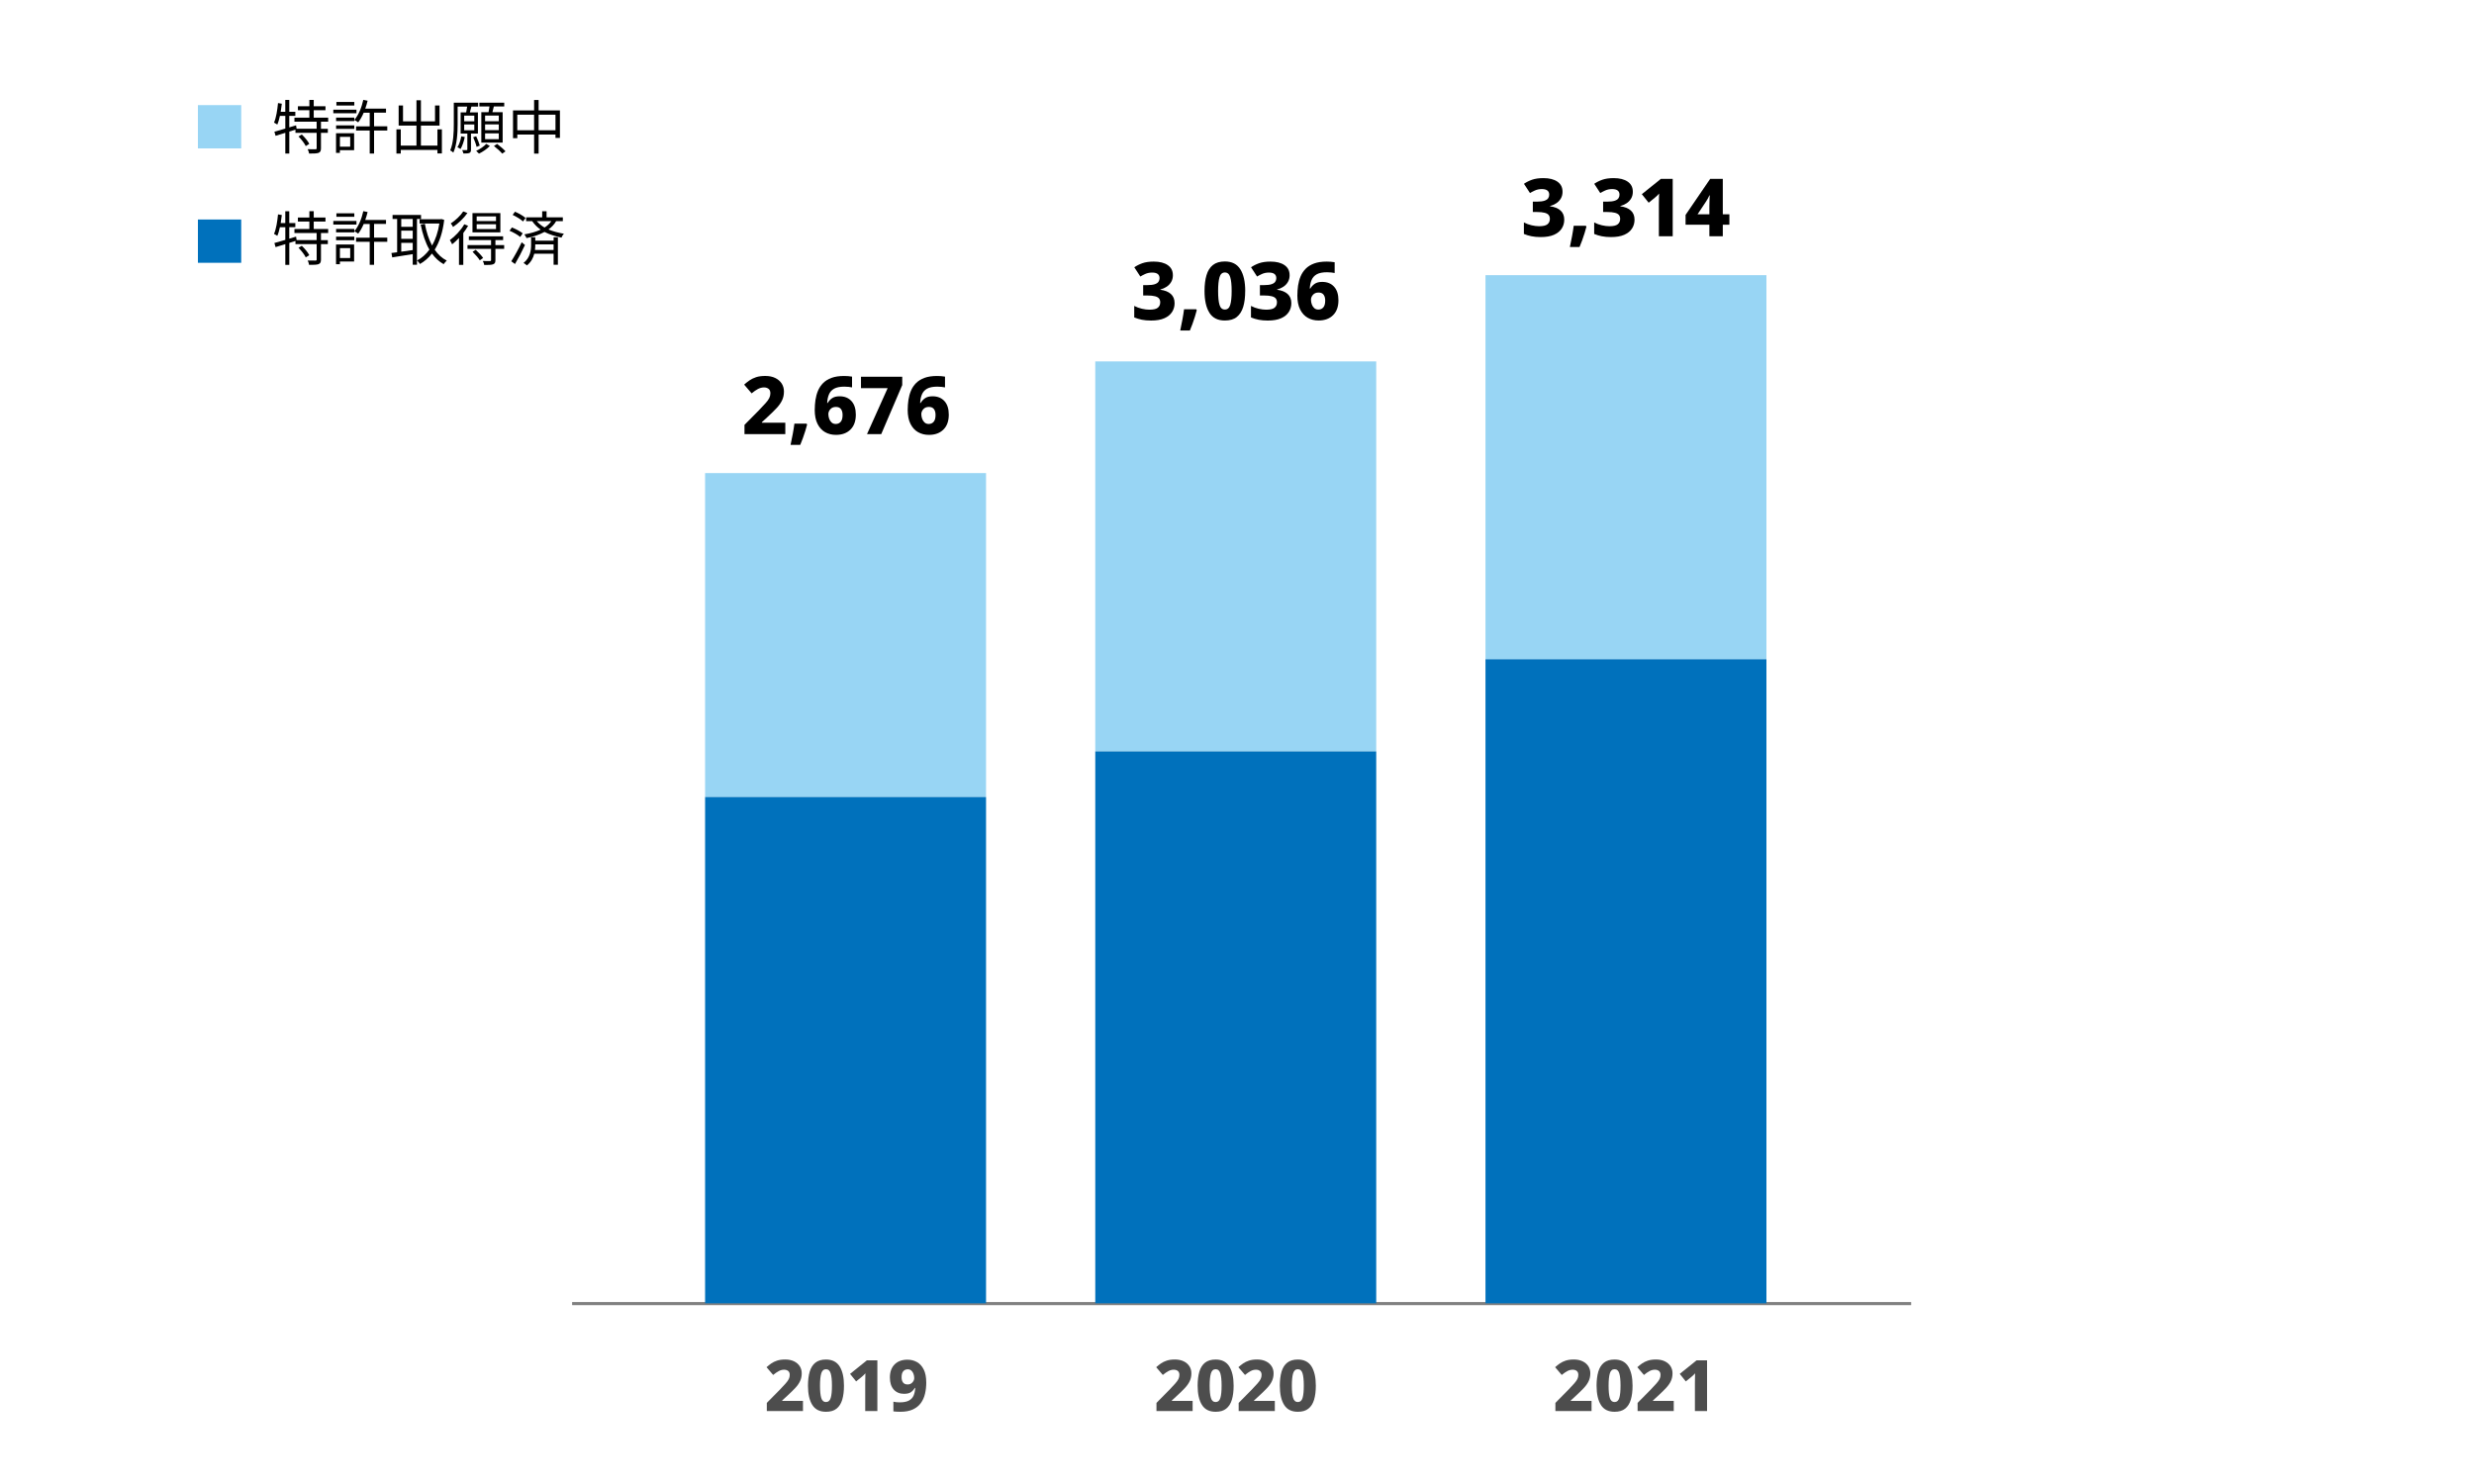
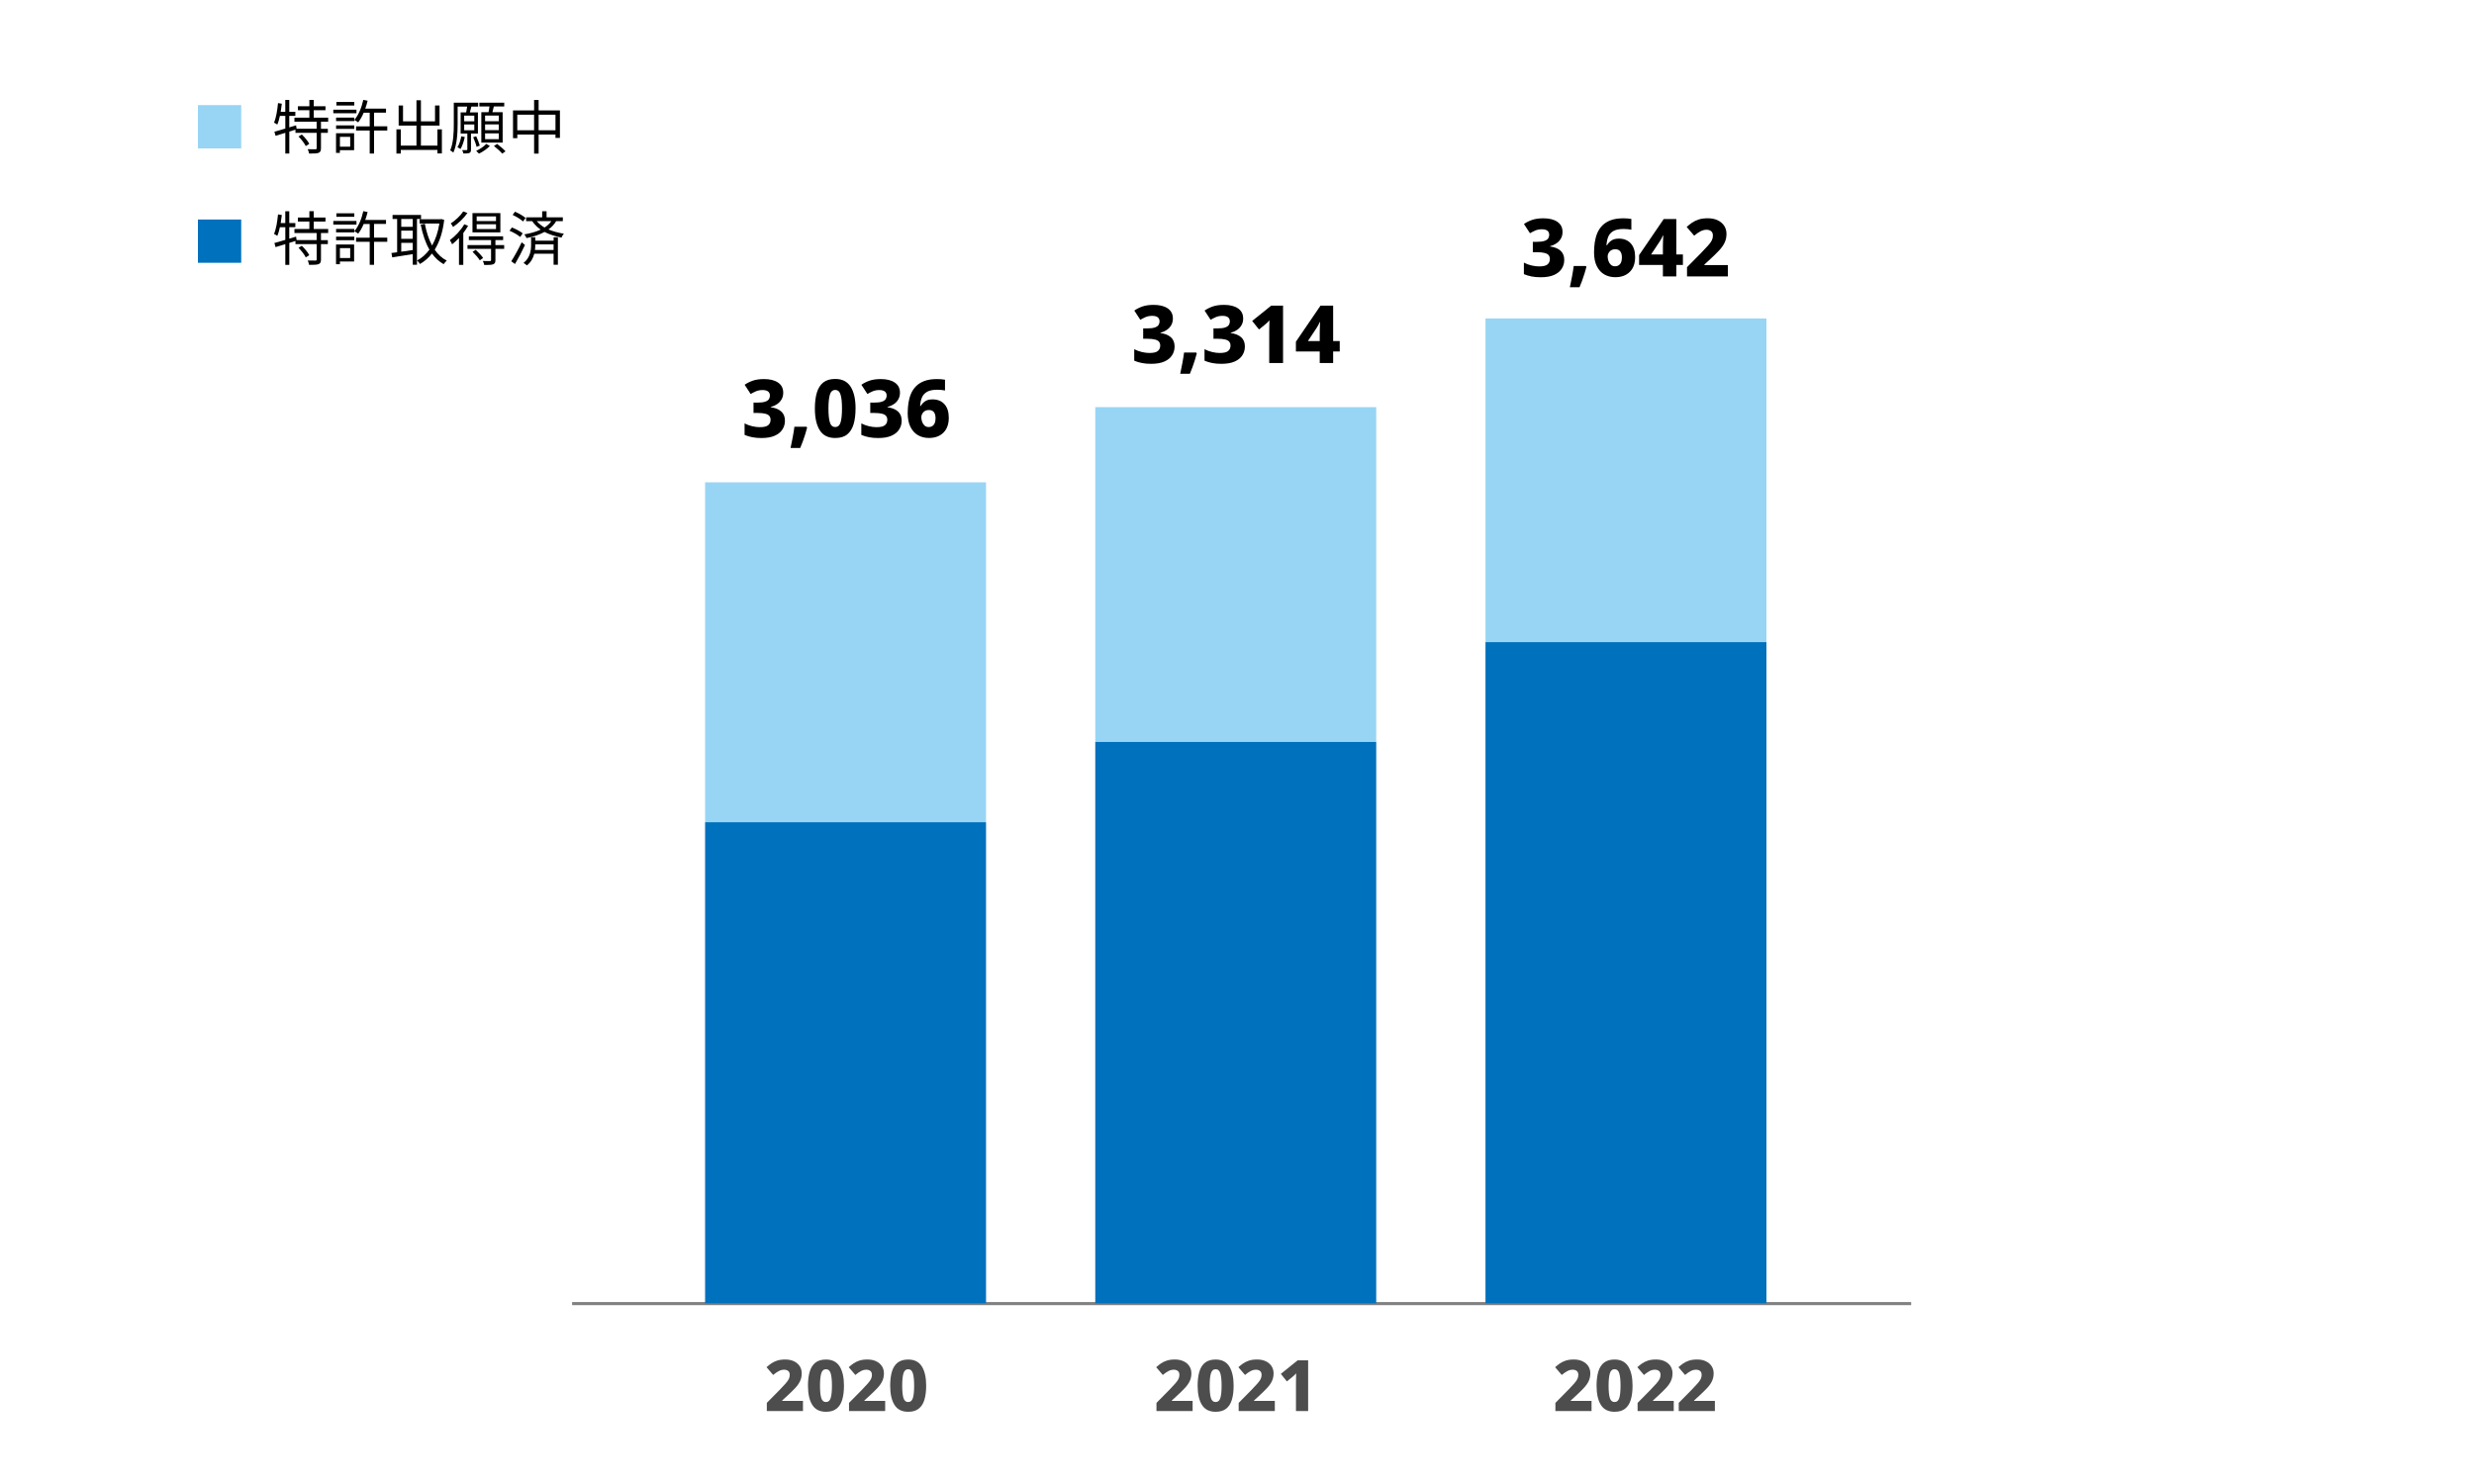
<svg xmlns="http://www.w3.org/2000/svg" viewBox="0 0 800 480">
  <defs>
    <style>.cls-1{fill:#0071bc;}.cls-2{fill:#98d5f4;}.cls-3{fill:#4d4d4d;}.cls-4{fill:none;stroke:gray;stroke-miterlimit:10;}</style>
  </defs>
-   <g id="_021">
+   <g id="_2022">
    <line class="cls-4" x1="185" y1="421.65" x2="618" y2="421.65" />
    <g>
      <g>
-         <rect class="cls-2" x="228" y="153.02" width="90.85" height="104.77" />
-         <rect class="cls-2" x="354.17" y="116.9" width="90.85" height="126.14" />
-         <rect class="cls-2" x="480.35" y="89" width="90.85" height="124.23" />
+         <rect class="cls-2" x="228" y="156.01" width="90.85" height="109.95" />
+         <rect class="cls-2" x="354.17" y="131.69" width="90.85" height="108.29" />
+         <rect class="cls-2" x="480.35" y="103" width="90.85" height="104.7" />
      </g>
      <g>
-         <rect class="cls-1" x="228" y="257.79" width="90.85" height="163.77" />
-         <rect class="cls-1" x="354.17" y="243.04" width="90.85" height="178.52" />
-         <rect class="cls-1" x="480.35" y="213.23" width="90.85" height="208.33" />
+         <rect class="cls-1" x="228" y="265.95" width="90.85" height="155.61" />
+         <rect class="cls-1" x="354.17" y="239.98" width="90.85" height="181.59" />
+         <rect class="cls-1" x="480.35" y="207.7" width="90.85" height="213.86" />
      </g>
    </g>
  </g>
  <g id="Numbers">
    <g>
      <path class="cls-3" d="M259.64,456.41h-11.68v-2.65l4.07-4.12c.83-.86,1.49-1.56,1.98-2.12,.49-.55,.84-1.04,1.05-1.46s.31-.87,.31-1.35c0-.58-.17-1.01-.52-1.28-.34-.27-.78-.4-1.3-.4-.58,0-1.15,.14-1.71,.44-.56,.29-1.17,.71-1.83,1.26l-2.14-2.51c.48-.43,.98-.83,1.52-1.21,.54-.38,1.17-.68,1.9-.92,.73-.24,1.61-.36,2.63-.36,1.1,0,2.05,.2,2.85,.59,.8,.39,1.41,.92,1.84,1.59,.43,.67,.64,1.43,.64,2.29,0,.92-.18,1.76-.53,2.51-.35,.75-.87,1.49-1.56,2.23-.69,.74-1.53,1.56-2.53,2.48l-1.7,1.56v.14h6.72v3.27Z" />
      <path class="cls-3" d="M272.91,448.2c0,1.76-.19,3.27-.56,4.53-.38,1.26-.99,2.22-1.84,2.9-.85,.68-1.99,1.01-3.42,1.01-2.02,0-3.5-.74-4.43-2.23s-1.39-3.56-1.39-6.21c0-1.76,.19-3.28,.56-4.54,.38-1.27,.99-2.24,1.84-2.91,.85-.67,1.99-1.01,3.42-1.01,2.01,0,3.48,.74,4.42,2.23,.93,1.49,1.4,3.57,1.4,6.23Zm-7.75,0c0,1.76,.13,3.09,.4,3.97,.27,.88,.78,1.32,1.53,1.32s1.26-.44,1.53-1.32c.27-.88,.4-2.21,.4-3.97s-.13-3.07-.4-3.97c-.27-.9-.78-1.35-1.53-1.35s-1.26,.45-1.53,1.35-.4,2.22-.4,3.97Z" />
-       <path class="cls-3" d="M283.74,456.41h-3.96v-8.85c0-.2,0-.5,.01-.9,0-.4,.01-.82,.02-1.26,0-.45,.02-.84,.03-1.2-.12,.15-.29,.33-.51,.54-.21,.21-.41,.39-.6,.54l-1.89,1.54-1.96-2.44,5.45-4.39h3.38v16.42Z" />
-       <path class="cls-3" d="M299.52,447.09c0,1.3-.13,2.53-.4,3.69-.27,1.16-.72,2.17-1.36,3.05-.64,.87-1.5,1.56-2.58,2.06-1.08,.5-2.43,.75-4.06,.75-.32,0-.7-.01-1.14-.03-.44-.02-.8-.06-1.09-.1v-3.13c.63,.14,1.3,.21,2.02,.21,1.3,0,2.31-.2,3.02-.59,.71-.39,1.22-.94,1.51-1.64s.46-1.52,.51-2.44h-.14c-.31,.54-.71,.99-1.22,1.36-.51,.37-1.26,.55-2.25,.55-1.4,0-2.51-.46-3.34-1.38-.83-.92-1.24-2.22-1.24-3.91,0-1.79,.51-3.2,1.52-4.22,1.01-1.02,2.4-1.53,4.16-1.53,1.13,0,2.16,.26,3.08,.78s1.65,1.32,2.18,2.4c.54,1.08,.81,2.46,.81,4.13Zm-5.98-4.19c-.6,0-1.08,.21-1.45,.62-.37,.41-.55,1.07-.55,1.96,0,.72,.16,1.29,.48,1.7s.81,.62,1.47,.62,1.14-.22,1.54-.65c.4-.44,.6-.9,.6-1.39,0-.46-.08-.91-.23-1.35-.15-.44-.38-.8-.69-1.08s-.7-.43-1.17-.43Z" />
+       <path class="cls-3" d="M286.22,456.41h-11.68v-2.65l4.07-4.12c.83-.86,1.49-1.56,1.98-2.12,.49-.55,.84-1.04,1.05-1.46s.31-.87,.31-1.35c0-.58-.17-1.01-.52-1.28-.34-.27-.78-.4-1.3-.4-.58,0-1.15,.14-1.71,.44-.56,.29-1.17,.71-1.83,1.26l-2.14-2.51c.48-.43,.98-.83,1.52-1.21,.54-.38,1.17-.68,1.9-.92,.73-.24,1.61-.36,2.63-.36,1.1,0,2.05,.2,2.85,.59,.8,.39,1.41,.92,1.84,1.59,.43,.67,.64,1.43,.64,2.29,0,.92-.18,1.76-.53,2.51-.35,.75-.87,1.49-1.56,2.23-.69,.74-1.53,1.56-2.53,2.48l-1.7,1.56v.14h6.72v3.27Z" />
+       <path class="cls-3" d="M299.49,448.2c0,1.76-.19,3.27-.56,4.53-.38,1.26-.99,2.22-1.84,2.9-.85,.68-1.99,1.01-3.42,1.01-2.02,0-3.5-.74-4.43-2.23s-1.39-3.56-1.39-6.21c0-1.76,.19-3.28,.56-4.54,.38-1.27,.99-2.24,1.84-2.91,.85-.67,1.99-1.01,3.42-1.01,2.01,0,3.48,.74,4.42,2.23,.93,1.49,1.4,3.57,1.4,6.23Zm-7.75,0c0,1.76,.13,3.09,.4,3.97,.27,.88,.78,1.32,1.53,1.32s1.26-.44,1.53-1.32c.27-.88,.4-2.21,.4-3.97s-.13-3.07-.4-3.97c-.27-.9-.78-1.35-1.53-1.35s-1.26,.45-1.53,1.35-.4,2.22-.4,3.97Z" />
    </g>
    <g>
      <path class="cls-3" d="M385.64,456.41h-11.68v-2.65l4.07-4.12c.83-.86,1.49-1.56,1.98-2.12,.49-.55,.84-1.04,1.05-1.46s.31-.87,.31-1.35c0-.58-.17-1.01-.52-1.28-.34-.27-.78-.4-1.3-.4-.58,0-1.15,.14-1.71,.44-.56,.29-1.17,.71-1.83,1.26l-2.14-2.51c.48-.43,.98-.83,1.52-1.21,.54-.38,1.17-.68,1.9-.92,.73-.24,1.61-.36,2.63-.36,1.1,0,2.05,.2,2.85,.59,.8,.39,1.41,.92,1.84,1.59,.43,.67,.64,1.43,.64,2.29,0,.92-.18,1.76-.53,2.51-.35,.75-.87,1.49-1.56,2.23-.69,.74-1.53,1.56-2.53,2.48l-1.7,1.56v.14h6.72v3.27Z" />
      <path class="cls-3" d="M398.91,448.2c0,1.76-.19,3.27-.56,4.53-.38,1.26-.99,2.22-1.84,2.9-.85,.68-1.99,1.01-3.42,1.01-2.02,0-3.5-.74-4.43-2.23s-1.39-3.56-1.39-6.21c0-1.76,.19-3.28,.56-4.54,.38-1.27,.99-2.24,1.84-2.91,.85-.67,1.99-1.01,3.42-1.01,2.01,0,3.48,.74,4.42,2.23,.93,1.49,1.4,3.57,1.4,6.23Zm-7.75,0c0,1.76,.13,3.09,.4,3.97,.27,.88,.78,1.32,1.53,1.32s1.26-.44,1.53-1.32c.27-.88,.4-2.21,.4-3.97s-.13-3.07-.4-3.97c-.27-.9-.78-1.35-1.53-1.35s-1.26,.45-1.53,1.35-.4,2.22-.4,3.97Z" />
      <path class="cls-3" d="M412.22,456.41h-11.68v-2.65l4.07-4.12c.83-.86,1.49-1.56,1.98-2.12,.49-.55,.84-1.04,1.05-1.46s.31-.87,.31-1.35c0-.58-.17-1.01-.52-1.28-.34-.27-.78-.4-1.3-.4-.58,0-1.15,.14-1.71,.44-.56,.29-1.17,.71-1.83,1.26l-2.14-2.51c.48-.43,.98-.83,1.52-1.21,.54-.38,1.17-.68,1.9-.92,.73-.24,1.61-.36,2.63-.36,1.1,0,2.05,.2,2.85,.59,.8,.39,1.41,.92,1.84,1.59,.43,.67,.64,1.43,.64,2.29,0,.92-.18,1.76-.53,2.51-.35,.75-.87,1.49-1.56,2.23-.69,.74-1.53,1.56-2.53,2.48l-1.7,1.56v.14h6.72v3.27Z" />
-       <path class="cls-3" d="M425.49,448.2c0,1.76-.19,3.27-.56,4.53-.38,1.26-.99,2.22-1.84,2.9-.85,.68-1.99,1.01-3.42,1.01-2.02,0-3.5-.74-4.43-2.23s-1.39-3.56-1.39-6.21c0-1.76,.19-3.28,.56-4.54,.38-1.27,.99-2.24,1.84-2.91,.85-.67,1.99-1.01,3.42-1.01,2.01,0,3.48,.74,4.42,2.23,.93,1.49,1.4,3.57,1.4,6.23Zm-7.75,0c0,1.76,.13,3.09,.4,3.97,.27,.88,.78,1.32,1.53,1.32s1.26-.44,1.53-1.32c.27-.88,.4-2.21,.4-3.97s-.13-3.07-.4-3.97c-.27-.9-.78-1.35-1.53-1.35s-1.26,.45-1.53,1.35-.4,2.22-.4,3.97Z" />
+       <path class="cls-3" d="M423.03,456.41h-3.96v-8.85c0-.2,0-.5,.01-.9,0-.4,.01-.82,.02-1.26,0-.45,.02-.84,.03-1.2-.12,.15-.29,.33-.51,.54-.21,.21-.41,.39-.6,.54l-1.89,1.54-1.96-2.44,5.45-4.39h3.38v16.42Z" />
    </g>
    <g>
      <path class="cls-3" d="M514.64,456.41h-11.68v-2.65l4.07-4.12c.83-.86,1.49-1.56,1.98-2.12,.49-.55,.84-1.04,1.05-1.46s.31-.87,.31-1.35c0-.58-.17-1.01-.52-1.28-.34-.27-.78-.4-1.3-.4-.58,0-1.15,.14-1.71,.44-.56,.29-1.17,.71-1.83,1.26l-2.14-2.51c.48-.43,.98-.83,1.52-1.21,.54-.38,1.17-.68,1.9-.92,.73-.24,1.61-.36,2.63-.36,1.1,0,2.05,.2,2.85,.59,.8,.39,1.41,.92,1.84,1.59,.43,.67,.64,1.43,.64,2.29,0,.92-.18,1.76-.53,2.51-.35,.75-.87,1.49-1.56,2.23-.69,.74-1.53,1.56-2.53,2.48l-1.7,1.56v.14h6.72v3.27Z" />
      <path class="cls-3" d="M527.91,448.2c0,1.76-.19,3.27-.56,4.53-.38,1.26-.99,2.22-1.84,2.9-.85,.68-1.99,1.01-3.42,1.01-2.02,0-3.5-.74-4.43-2.23s-1.39-3.56-1.39-6.21c0-1.76,.19-3.28,.56-4.54,.38-1.27,.99-2.24,1.84-2.91,.85-.67,1.99-1.01,3.42-1.01,2.01,0,3.48,.74,4.42,2.23,.93,1.49,1.4,3.57,1.4,6.23Zm-7.75,0c0,1.76,.13,3.09,.4,3.97,.27,.88,.78,1.32,1.53,1.32s1.26-.44,1.53-1.32c.27-.88,.4-2.21,.4-3.97s-.13-3.07-.4-3.97c-.27-.9-.78-1.35-1.53-1.35s-1.26,.45-1.53,1.35-.4,2.22-.4,3.97Z" />
      <path class="cls-3" d="M541.22,456.41h-11.68v-2.65l4.07-4.12c.83-.86,1.49-1.56,1.98-2.12,.49-.55,.84-1.04,1.05-1.46s.31-.87,.31-1.35c0-.58-.17-1.01-.52-1.28-.34-.27-.78-.4-1.3-.4-.58,0-1.15,.14-1.71,.44-.56,.29-1.17,.71-1.83,1.26l-2.14-2.51c.48-.43,.98-.83,1.52-1.21,.54-.38,1.17-.68,1.9-.92,.73-.24,1.61-.36,2.63-.36,1.1,0,2.05,.2,2.85,.59,.8,.39,1.41,.92,1.84,1.59,.43,.67,.64,1.43,.64,2.29,0,.92-.18,1.76-.53,2.51-.35,.75-.87,1.49-1.56,2.23-.69,.74-1.53,1.56-2.53,2.48l-1.7,1.56v.14h6.72v3.27Z" />
-       <path class="cls-3" d="M552.03,456.41h-3.96v-8.85c0-.2,0-.5,.01-.9,0-.4,.01-.82,.02-1.26,0-.45,.02-.84,.03-1.2-.12,.15-.29,.33-.51,.54-.21,.21-.41,.39-.6,.54l-1.89,1.54-1.96-2.44,5.45-4.39h3.38v16.42Z" />
+       <path class="cls-3" d="M554.52,456.41h-11.68v-2.65l4.07-4.12c.83-.86,1.49-1.56,1.98-2.12,.49-.55,.84-1.04,1.05-1.46s.31-.87,.31-1.35c0-.58-.17-1.01-.52-1.28-.34-.27-.78-.4-1.3-.4-.58,0-1.15,.14-1.71,.44-.56,.29-1.17,.71-1.83,1.26l-2.14-2.51c.48-.43,.98-.83,1.52-1.21,.54-.38,1.17-.68,1.9-.92,.73-.24,1.61-.36,2.63-.36,1.1,0,2.05,.2,2.85,.59,.8,.39,1.41,.92,1.84,1.59,.43,.67,.64,1.43,.64,2.29,0,.92-.18,1.76-.53,2.51-.35,.75-.87,1.49-1.56,2.23-.69,.74-1.53,1.56-2.53,2.48l-1.7,1.56v.14h6.72v3.27Z" />
    </g>
    <g>
-       <path d="M379.27,88.95c0,.87-.18,1.61-.55,2.24-.36,.62-.85,1.14-1.47,1.55s-1.3,.71-2.04,.9v.08c1.47,.19,2.61,.65,3.41,1.37,.8,.72,1.2,1.71,1.2,2.98,0,1.04-.27,1.99-.81,2.83-.54,.85-1.36,1.53-2.48,2.03s-2.56,.75-4.33,.75c-1.11,0-2.09-.09-2.95-.26s-1.69-.42-2.48-.75v-3.72c.8,.42,1.63,.72,2.5,.92,.87,.2,1.66,.3,2.39,.3,1.32,0,2.23-.21,2.74-.64,.51-.42,.77-1.01,.77-1.75,0-.47-.12-.87-.36-1.2-.24-.33-.67-.58-1.29-.75s-1.48-.26-2.59-.26h-1.27v-3.35h1.3c1.06,0,1.87-.1,2.44-.29,.57-.19,.97-.45,1.21-.79,.23-.34,.35-.72,.35-1.16,0-1.21-.8-1.82-2.39-1.82-.85,0-1.61,.16-2.28,.47s-1.18,.58-1.55,.81l-1.95-2.99c.75-.52,1.61-.96,2.6-1.31,.99-.35,2.22-.53,3.69-.53,1.91,0,3.42,.38,4.52,1.14,1.11,.76,1.66,1.84,1.66,3.22Z" />
-       <path d="M386.81,100.03l.18,.29c-.16,.62-.36,1.33-.6,2.11-.24,.78-.51,1.56-.79,2.34-.29,.78-.57,1.49-.84,2.13h-3.12c.24-1.11,.48-2.29,.71-3.54,.23-1.25,.41-2.36,.53-3.33h3.93Z" />
-       <path d="M402.65,94.13c0,1.99-.21,3.7-.64,5.12s-1.12,2.51-2.08,3.28-2.25,1.14-3.86,1.14c-2.29,0-3.96-.84-5-2.52-1.05-1.68-1.57-4.02-1.57-7.02,0-1.99,.21-3.71,.64-5.13,.42-1.43,1.12-2.53,2.08-3.29,.96-.76,2.25-1.14,3.86-1.14,2.27,0,3.93,.84,4.99,2.52,1.06,1.68,1.59,4.03,1.59,7.05Zm-8.76,0c0,1.99,.15,3.49,.46,4.49,.3,1,.88,1.5,1.73,1.5s1.43-.5,1.73-1.5c.3-1,.46-2.49,.46-4.49s-.15-3.47-.46-4.48c-.3-1.01-.88-1.52-1.73-1.52s-1.43,.51-1.73,1.52c-.3,1.01-.46,2.51-.46,4.48Z" />
-       <path d="M417.02,88.95c0,.87-.18,1.61-.55,2.24-.36,.62-.85,1.14-1.47,1.55s-1.3,.71-2.04,.9v.08c1.47,.19,2.61,.65,3.41,1.37,.8,.72,1.2,1.71,1.2,2.98,0,1.04-.27,1.99-.81,2.83-.54,.85-1.36,1.53-2.48,2.03s-2.56,.75-4.33,.75c-1.11,0-2.09-.09-2.95-.26s-1.69-.42-2.48-.75v-3.72c.8,.42,1.63,.72,2.5,.92,.87,.2,1.66,.3,2.39,.3,1.32,0,2.23-.21,2.74-.64,.51-.42,.77-1.01,.77-1.75,0-.47-.12-.87-.36-1.2-.24-.33-.67-.58-1.29-.75s-1.48-.26-2.59-.26h-1.27v-3.35h1.3c1.06,0,1.87-.1,2.44-.29,.57-.19,.97-.45,1.21-.79,.23-.34,.35-.72,.35-1.16,0-1.21-.8-1.82-2.39-1.82-.85,0-1.61,.16-2.28,.47s-1.18,.58-1.55,.81l-1.95-2.99c.75-.52,1.61-.96,2.6-1.31,.99-.35,2.22-.53,3.69-.53,1.91,0,3.42,.38,4.52,1.14,1.11,.76,1.66,1.84,1.66,3.22Z" />
-       <path d="M419.52,95.53c0-1.06,.08-2.12,.23-3.17,.16-1.06,.43-2.05,.82-2.98,.39-.93,.94-1.75,1.65-2.47,.71-.72,1.62-1.28,2.73-1.69,1.11-.41,2.46-.61,4.06-.61,.36,0,.8,.02,1.31,.05,.51,.04,.93,.09,1.26,.16v3.48c-.35-.07-.72-.12-1.13-.17s-.86-.07-1.37-.07c-1.4,0-2.5,.22-3.28,.65-.78,.43-1.34,1.05-1.68,1.85-.34,.8-.53,1.73-.58,2.78h.16c.35-.61,.82-1.12,1.43-1.54,.61-.42,1.41-.62,2.42-.62,1.63,0,2.91,.52,3.85,1.56s1.4,2.5,1.4,4.39c0,2.06-.58,3.67-1.73,4.81s-2.72,1.72-4.69,1.72c-1.3,0-2.47-.29-3.5-.87-1.03-.58-1.85-1.47-2.46-2.68-.61-1.2-.91-2.73-.91-4.59Zm6.79,4.6c.66,0,1.19-.23,1.6-.7,.41-.47,.61-1.21,.61-2.21,0-.8-.17-1.43-.52-1.9s-.89-.7-1.64-.7-1.36,.24-1.79,.73c-.43,.48-.65,1.01-.65,1.59,0,.5,.09,1,.26,1.49,.17,.49,.44,.9,.79,1.22,.35,.32,.8,.48,1.34,.48Z" />
+       <path d="M379.27,102.95c0,.87-.18,1.61-.55,2.24-.36,.62-.85,1.14-1.47,1.55s-1.3,.71-2.04,.9v.08c1.47,.19,2.61,.65,3.41,1.37,.8,.72,1.2,1.71,1.2,2.98,0,1.04-.27,1.99-.81,2.83-.54,.85-1.36,1.53-2.48,2.03s-2.56,.75-4.33,.75c-1.11,0-2.09-.09-2.95-.26s-1.69-.42-2.48-.75v-3.72c.8,.42,1.63,.72,2.5,.92,.87,.2,1.66,.3,2.39,.3,1.32,0,2.23-.21,2.74-.64,.51-.42,.77-1.01,.77-1.75,0-.47-.12-.87-.36-1.2-.24-.33-.67-.58-1.29-.75s-1.48-.26-2.59-.26h-1.27v-3.35h1.3c1.06,0,1.87-.1,2.44-.29,.57-.19,.97-.45,1.21-.79,.23-.34,.35-.72,.35-1.16,0-1.21-.8-1.82-2.39-1.82-.85,0-1.61,.16-2.28,.47s-1.18,.58-1.55,.81l-1.95-2.99c.75-.52,1.61-.96,2.6-1.31,.99-.35,2.22-.53,3.69-.53,1.91,0,3.42,.38,4.52,1.14,1.11,.76,1.66,1.84,1.66,3.22Z" />
+       <path d="M386.81,114.03l.18,.29c-.16,.62-.36,1.33-.6,2.11-.24,.78-.51,1.56-.79,2.34-.29,.78-.57,1.49-.84,2.13h-3.12c.24-1.11,.48-2.29,.71-3.54,.23-1.25,.41-2.36,.53-3.33h3.93Z" />
+       <path d="M402,102.95c0,.87-.18,1.61-.55,2.24-.36,.62-.85,1.14-1.47,1.55s-1.3,.71-2.04,.9v.08c1.47,.19,2.61,.65,3.41,1.37,.8,.72,1.2,1.71,1.2,2.98,0,1.04-.27,1.99-.81,2.83-.54,.85-1.36,1.53-2.48,2.03s-2.56,.75-4.33,.75c-1.11,0-2.09-.09-2.95-.26s-1.69-.42-2.48-.75v-3.72c.8,.42,1.63,.72,2.5,.92,.87,.2,1.66,.3,2.39,.3,1.32,0,2.23-.21,2.74-.64,.51-.42,.77-1.01,.77-1.75,0-.47-.12-.87-.36-1.2-.24-.33-.67-.58-1.29-.75s-1.48-.26-2.59-.26h-1.27v-3.35h1.3c1.06,0,1.87-.1,2.44-.29,.57-.19,.97-.45,1.21-.79,.23-.34,.35-.72,.35-1.16,0-1.21-.8-1.82-2.39-1.82-.85,0-1.61,.16-2.28,.47s-1.18,.58-1.55,.81l-1.95-2.99c.75-.52,1.61-.96,2.6-1.31,.99-.35,2.22-.53,3.69-.53,1.91,0,3.42,.38,4.52,1.14,1.11,.76,1.66,1.84,1.66,3.22Z" />
+       <path d="M414.89,117.41h-4.47v-10.01c0-.23,0-.56,.01-1.01,0-.45,.02-.93,.03-1.43,0-.5,.02-.95,.04-1.35-.14,.17-.33,.38-.57,.61-.24,.23-.47,.44-.68,.61l-2.13,1.74-2.21-2.76,6.16-4.96h3.82v18.56Z" />
+       <path d="M433.22,113.69h-2.13v3.72h-4.34v-3.72h-7.7v-3.17l7.96-11.67h4.08v11.46h2.13v3.38Zm-6.47-3.38v-2.68c0-.35,0-.77,.03-1.27,.02-.5,.03-.96,.05-1.38s.04-.68,.05-.78h-.13c-.16,.36-.31,.69-.47,.97-.16,.29-.35,.6-.57,.95l-2.78,4.19h3.82Z" />
    </g>
    <g>
-       <path d="M505.27,61.95c0,.87-.18,1.61-.55,2.24-.36,.62-.85,1.14-1.47,1.55s-1.3,.71-2.04,.9v.08c1.47,.19,2.61,.65,3.41,1.37,.8,.72,1.2,1.71,1.2,2.98,0,1.04-.27,1.99-.81,2.83-.54,.85-1.36,1.53-2.48,2.03s-2.56,.75-4.33,.75c-1.11,0-2.09-.09-2.95-.26s-1.69-.42-2.48-.75v-3.72c.8,.42,1.63,.72,2.5,.92,.87,.2,1.66,.3,2.39,.3,1.32,0,2.23-.21,2.74-.64,.51-.42,.77-1.01,.77-1.75,0-.47-.12-.87-.36-1.2-.24-.33-.67-.58-1.29-.75s-1.48-.26-2.59-.26h-1.27v-3.35h1.3c1.06,0,1.87-.1,2.44-.29,.57-.19,.97-.45,1.21-.79,.23-.34,.35-.72,.35-1.16,0-1.21-.8-1.82-2.39-1.82-.85,0-1.61,.16-2.28,.47s-1.18,.58-1.55,.81l-1.95-2.99c.75-.52,1.61-.96,2.6-1.31,.99-.35,2.22-.53,3.69-.53,1.91,0,3.42,.38,4.52,1.14,1.11,.76,1.66,1.84,1.66,3.22Z" />
-       <path d="M512.81,73.03l.18,.29c-.16,.62-.36,1.33-.6,2.11-.24,.78-.51,1.56-.79,2.34-.29,.78-.57,1.49-.84,2.13h-3.12c.24-1.11,.48-2.29,.71-3.54,.23-1.25,.41-2.36,.53-3.33h3.93Z" />
-       <path d="M528,61.95c0,.87-.18,1.61-.55,2.24-.36,.62-.85,1.14-1.47,1.55s-1.3,.71-2.04,.9v.08c1.47,.19,2.61,.65,3.41,1.37,.8,.72,1.2,1.71,1.2,2.98,0,1.04-.27,1.99-.81,2.83-.54,.85-1.36,1.53-2.48,2.03s-2.56,.75-4.33,.75c-1.11,0-2.09-.09-2.95-.26s-1.69-.42-2.48-.75v-3.72c.8,.42,1.63,.72,2.5,.92,.87,.2,1.66,.3,2.39,.3,1.32,0,2.23-.21,2.74-.64,.51-.42,.77-1.01,.77-1.75,0-.47-.12-.87-.36-1.2-.24-.33-.67-.58-1.29-.75s-1.48-.26-2.59-.26h-1.27v-3.35h1.3c1.06,0,1.87-.1,2.44-.29,.57-.19,.97-.45,1.21-.79,.23-.34,.35-.72,.35-1.16,0-1.21-.8-1.82-2.39-1.82-.85,0-1.61,.16-2.28,.47s-1.18,.58-1.55,.81l-1.95-2.99c.75-.52,1.61-.96,2.6-1.31,.99-.35,2.22-.53,3.69-.53,1.91,0,3.42,.38,4.52,1.14,1.11,.76,1.66,1.84,1.66,3.22Z" />
-       <path d="M540.89,76.41h-4.47v-10.01c0-.23,0-.56,.01-1.01,0-.45,.02-.93,.03-1.43,0-.5,.02-.95,.04-1.35-.14,.17-.33,.38-.57,.61-.24,.23-.47,.44-.68,.61l-2.13,1.74-2.21-2.76,6.16-4.96h3.82v18.56Z" />
-       <path d="M559.22,72.69h-2.13v3.72h-4.34v-3.72h-7.7v-3.17l7.96-11.67h4.08v11.46h2.13v3.38Zm-6.47-3.38v-2.68c0-.35,0-.77,.03-1.27,.02-.5,.03-.96,.05-1.38s.04-.68,.05-.78h-.13c-.16,.36-.31,.69-.47,.97-.16,.29-.35,.6-.57,.95l-2.78,4.19h3.82Z" />
+       <path d="M505.27,74.95c0,.87-.18,1.61-.55,2.24-.36,.62-.85,1.14-1.47,1.55s-1.3,.71-2.04,.9v.08c1.47,.19,2.61,.65,3.41,1.37,.8,.72,1.2,1.71,1.2,2.98,0,1.04-.27,1.99-.81,2.83-.54,.85-1.36,1.53-2.48,2.03s-2.56,.75-4.33,.75c-1.11,0-2.09-.09-2.95-.26s-1.69-.42-2.48-.75v-3.72c.8,.42,1.63,.72,2.5,.92,.87,.2,1.66,.3,2.39,.3,1.32,0,2.23-.21,2.74-.64,.51-.42,.77-1.01,.77-1.75,0-.47-.12-.87-.36-1.2-.24-.33-.67-.58-1.29-.75s-1.48-.26-2.59-.26h-1.27v-3.35h1.3c1.06,0,1.87-.1,2.44-.29,.57-.19,.97-.45,1.21-.79,.23-.34,.35-.72,.35-1.16,0-1.21-.8-1.82-2.39-1.82-.85,0-1.61,.16-2.28,.47s-1.18,.58-1.55,.81l-1.95-2.99c.75-.52,1.61-.96,2.6-1.31,.99-.35,2.22-.53,3.69-.53,1.91,0,3.42,.38,4.52,1.14,1.11,.76,1.66,1.84,1.66,3.22Z" />
+       <path d="M512.81,86.03l.18,.29c-.16,.62-.36,1.33-.6,2.11-.24,.78-.51,1.56-.79,2.34-.29,.78-.57,1.49-.84,2.13h-3.12c.24-1.11,.48-2.29,.71-3.54,.23-1.25,.41-2.36,.53-3.33h3.93Z" />
+       <path d="M515.46,81.53c0-1.06,.08-2.12,.23-3.17,.16-1.06,.43-2.05,.82-2.98,.39-.93,.94-1.75,1.65-2.47,.71-.72,1.62-1.28,2.73-1.69,1.11-.41,2.46-.61,4.06-.61,.36,0,.8,.02,1.31,.05,.51,.04,.93,.09,1.26,.16v3.48c-.35-.07-.72-.12-1.13-.17s-.86-.07-1.37-.07c-1.4,0-2.5,.22-3.28,.65-.78,.43-1.34,1.05-1.68,1.85-.34,.8-.53,1.73-.58,2.78h.16c.35-.61,.82-1.12,1.43-1.54,.61-.42,1.41-.62,2.42-.62,1.63,0,2.91,.52,3.85,1.56s1.4,2.5,1.4,4.39c0,2.06-.58,3.67-1.73,4.81s-2.72,1.72-4.69,1.72c-1.3,0-2.47-.29-3.5-.87-1.03-.58-1.85-1.47-2.46-2.68-.61-1.2-.91-2.73-.91-4.59Zm6.79,4.6c.66,0,1.19-.23,1.6-.7,.41-.47,.61-1.21,.61-2.21,0-.8-.17-1.43-.52-1.9s-.89-.7-1.64-.7-1.36,.24-1.79,.73c-.43,.48-.65,1.01-.65,1.59,0,.5,.09,1,.26,1.49,.17,.49,.44,.9,.79,1.22,.35,.32,.8,.48,1.34,.48Z" />
+       <path d="M544.19,85.69h-2.13v3.72h-4.34v-3.72h-7.7v-3.17l7.96-11.67h4.08v11.46h2.13v3.38Zm-6.47-3.38v-2.68c0-.35,0-.77,.03-1.27,.02-.5,.03-.96,.05-1.38s.04-.68,.05-.78h-.13c-.16,.36-.31,.69-.47,.97-.16,.29-.35,.6-.57,.95l-2.78,4.19h3.82Z" />
+       <path d="M558.73,89.41h-13.21v-2.99l4.6-4.65c.94-.97,1.68-1.77,2.24-2.39s.95-1.17,1.18-1.65c.23-.48,.35-.98,.35-1.52,0-.66-.2-1.14-.58-1.44-.39-.3-.88-.46-1.47-.46-.66,0-1.3,.17-1.94,.49-.63,.33-1.32,.81-2.07,1.43l-2.42-2.83c.54-.48,1.11-.94,1.72-1.36,.61-.42,1.32-.77,2.14-1.04,.82-.27,1.82-.4,2.98-.4,1.25,0,2.32,.22,3.22,.66s1.59,1.04,2.08,1.79c.48,.75,.73,1.62,.73,2.59,0,1.04-.2,1.99-.6,2.83-.4,.85-.99,1.69-1.77,2.52-.78,.83-1.73,1.77-2.86,2.81l-1.92,1.77v.16h7.59v3.69Z" />
    </g>
    <g>
-       <path d="M253.95,140.41h-13.21v-2.99l4.6-4.65c.94-.97,1.68-1.77,2.24-2.39s.95-1.17,1.18-1.65c.23-.48,.35-.98,.35-1.52,0-.66-.2-1.14-.58-1.44-.39-.3-.88-.46-1.47-.46-.66,0-1.3,.17-1.94,.49-.63,.33-1.32,.81-2.07,1.43l-2.42-2.83c.54-.48,1.11-.94,1.72-1.36,.61-.42,1.32-.77,2.14-1.04,.82-.27,1.82-.4,2.98-.4,1.25,0,2.32,.22,3.22,.66s1.59,1.04,2.08,1.79c.48,.75,.73,1.62,.73,2.59,0,1.04-.2,1.99-.6,2.83-.4,.85-.99,1.69-1.77,2.52-.78,.83-1.73,1.77-2.86,2.81l-1.92,1.77v.16h7.59v3.69Z" />
-       <path d="M260.81,137.03l.18,.29c-.16,.62-.36,1.33-.6,2.11-.24,.78-.51,1.56-.79,2.34-.29,.78-.57,1.49-.84,2.13h-3.12c.24-1.11,.48-2.29,.71-3.54,.23-1.25,.41-2.36,.53-3.33h3.93Z" />
-       <path d="M263.46,132.53c0-1.06,.08-2.12,.23-3.17,.16-1.06,.43-2.05,.82-2.98,.39-.93,.94-1.75,1.65-2.47,.71-.72,1.62-1.28,2.73-1.69,1.11-.41,2.46-.61,4.06-.61,.36,0,.8,.02,1.31,.05,.51,.04,.93,.09,1.26,.16v3.48c-.35-.07-.72-.12-1.13-.17s-.86-.07-1.37-.07c-1.4,0-2.5,.22-3.28,.65-.78,.43-1.34,1.05-1.68,1.85-.34,.8-.53,1.73-.58,2.78h.16c.35-.61,.82-1.12,1.43-1.54,.61-.42,1.41-.62,2.42-.62,1.63,0,2.91,.52,3.85,1.56s1.4,2.5,1.4,4.39c0,2.06-.58,3.67-1.73,4.81s-2.72,1.72-4.69,1.72c-1.3,0-2.47-.29-3.5-.87-1.03-.58-1.85-1.47-2.46-2.68-.61-1.2-.91-2.73-.91-4.59Zm6.79,4.6c.66,0,1.19-.23,1.6-.7,.41-.47,.61-1.21,.61-2.21,0-.8-.17-1.43-.52-1.9s-.89-.7-1.64-.7-1.36,.24-1.79,.73c-.43,.48-.65,1.01-.65,1.59,0,.5,.09,1,.26,1.49,.17,.49,.44,.9,.79,1.22,.35,.32,.8,.48,1.34,.48Z" />
-       <path d="M280.36,140.41l6.68-14.87h-8.63v-3.69h13.34v2.7l-6.79,15.86h-4.6Z" />
-       <path d="M293.52,132.53c0-1.06,.08-2.12,.23-3.17,.16-1.06,.43-2.05,.82-2.98,.39-.93,.94-1.75,1.65-2.47,.71-.72,1.62-1.28,2.73-1.69,1.11-.41,2.46-.61,4.06-.61,.36,0,.8,.02,1.31,.05,.51,.04,.93,.09,1.26,.16v3.48c-.35-.07-.72-.12-1.13-.17s-.86-.07-1.37-.07c-1.4,0-2.5,.22-3.28,.65-.78,.43-1.34,1.05-1.68,1.85-.34,.8-.53,1.73-.58,2.78h.16c.35-.61,.82-1.12,1.43-1.54,.61-.42,1.41-.62,2.42-.62,1.63,0,2.91,.52,3.85,1.56s1.4,2.5,1.4,4.39c0,2.06-.58,3.67-1.73,4.81s-2.72,1.72-4.69,1.72c-1.3,0-2.47-.29-3.5-.87-1.03-.58-1.85-1.47-2.46-2.68-.61-1.2-.91-2.73-.91-4.59Zm6.79,4.6c.66,0,1.19-.23,1.6-.7,.41-.47,.61-1.21,.61-2.21,0-.8-.17-1.43-.52-1.9s-.89-.7-1.64-.7-1.36,.24-1.79,.73c-.43,.48-.65,1.01-.65,1.59,0,.5,.09,1,.26,1.49,.17,.49,.44,.9,.79,1.22,.35,.32,.8,.48,1.34,.48Z" />
+       <path d="M253.27,126.95c0,.87-.18,1.61-.55,2.24-.36,.62-.85,1.14-1.47,1.55s-1.3,.71-2.04,.9v.08c1.47,.19,2.61,.65,3.41,1.37,.8,.72,1.2,1.71,1.2,2.98,0,1.04-.27,1.99-.81,2.83-.54,.85-1.36,1.53-2.48,2.03s-2.56,.75-4.33,.75c-1.11,0-2.09-.09-2.95-.26s-1.69-.42-2.48-.75v-3.72c.8,.42,1.63,.72,2.5,.92,.87,.2,1.66,.3,2.39,.3,1.32,0,2.23-.21,2.74-.64,.51-.42,.77-1.01,.77-1.75,0-.47-.12-.87-.36-1.2-.24-.33-.67-.58-1.29-.75s-1.48-.26-2.59-.26h-1.27v-3.35h1.3c1.06,0,1.87-.1,2.44-.29,.57-.19,.97-.45,1.21-.79,.23-.34,.35-.72,.35-1.16,0-1.21-.8-1.82-2.39-1.82-.85,0-1.61,.16-2.28,.47s-1.18,.58-1.55,.81l-1.95-2.99c.75-.52,1.61-.96,2.6-1.31,.99-.35,2.22-.53,3.69-.53,1.91,0,3.42,.38,4.52,1.14,1.11,.76,1.66,1.84,1.66,3.22Z" />
+       <path d="M260.81,138.03l.18,.29c-.16,.62-.36,1.33-.6,2.11-.24,.78-.51,1.56-.79,2.34-.29,.78-.57,1.49-.84,2.13h-3.12c.24-1.11,.48-2.29,.71-3.54,.23-1.25,.41-2.36,.53-3.33h3.93Z" />
+       <path d="M276.65,132.13c0,1.99-.21,3.7-.64,5.12s-1.12,2.51-2.08,3.28-2.25,1.14-3.86,1.14c-2.29,0-3.96-.84-5-2.52-1.05-1.68-1.57-4.02-1.57-7.02,0-1.99,.21-3.71,.64-5.13,.42-1.43,1.12-2.53,2.08-3.29,.96-.76,2.25-1.14,3.86-1.14,2.27,0,3.93,.84,4.99,2.52,1.06,1.68,1.59,4.03,1.59,7.05Zm-8.76,0c0,1.99,.15,3.49,.46,4.49,.3,1,.88,1.5,1.73,1.5s1.43-.5,1.73-1.5c.3-1,.46-2.49,.46-4.49s-.15-3.47-.46-4.48c-.3-1.01-.88-1.52-1.73-1.52s-1.43,.51-1.73,1.52c-.3,1.01-.46,2.51-.46,4.48Z" />
+       <path d="M291.02,126.95c0,.87-.18,1.61-.55,2.24-.36,.62-.85,1.14-1.47,1.55s-1.3,.71-2.04,.9v.08c1.47,.19,2.61,.65,3.41,1.37,.8,.72,1.2,1.71,1.2,2.98,0,1.04-.27,1.99-.81,2.83-.54,.85-1.36,1.53-2.48,2.03s-2.56,.75-4.33,.75c-1.11,0-2.09-.09-2.95-.26s-1.69-.42-2.48-.75v-3.72c.8,.42,1.63,.72,2.5,.92,.87,.2,1.66,.3,2.39,.3,1.32,0,2.23-.21,2.74-.64,.51-.42,.77-1.01,.77-1.75,0-.47-.12-.87-.36-1.2-.24-.33-.67-.58-1.29-.75s-1.48-.26-2.59-.26h-1.27v-3.35h1.3c1.06,0,1.87-.1,2.44-.29,.57-.19,.97-.45,1.21-.79,.23-.34,.35-.72,.35-1.16,0-1.21-.8-1.82-2.39-1.82-.85,0-1.61,.16-2.28,.47s-1.18,.58-1.55,.81l-1.95-2.99c.75-.52,1.61-.96,2.6-1.31,.99-.35,2.22-.53,3.69-.53,1.91,0,3.42,.38,4.52,1.14,1.11,.76,1.66,1.84,1.66,3.22Z" />
+       <path d="M293.52,133.53c0-1.06,.08-2.12,.23-3.17,.16-1.06,.43-2.05,.82-2.98,.39-.93,.94-1.75,1.65-2.47,.71-.72,1.62-1.28,2.73-1.69,1.11-.41,2.46-.61,4.06-.61,.36,0,.8,.02,1.31,.05,.51,.04,.93,.09,1.26,.16v3.48c-.35-.07-.72-.12-1.13-.17s-.86-.07-1.37-.07c-1.4,0-2.5,.22-3.28,.65-.78,.43-1.34,1.05-1.68,1.85-.34,.8-.53,1.73-.58,2.78h.16c.35-.61,.82-1.12,1.43-1.54,.61-.42,1.41-.62,2.42-.62,1.63,0,2.91,.52,3.85,1.56s1.4,2.5,1.4,4.39c0,2.06-.58,3.67-1.73,4.81s-2.72,1.72-4.69,1.72c-1.3,0-2.47-.29-3.5-.87-1.03-.58-1.85-1.47-2.46-2.68-.61-1.2-.91-2.73-.91-4.59Zm6.79,4.6c.66,0,1.19-.23,1.6-.7,.41-.47,.61-1.21,.61-2.21,0-.8-.17-1.43-.52-1.9s-.89-.7-1.64-.7-1.36,.24-1.79,.73c-.43,.48-.65,1.01-.65,1.59,0,.5,.09,1,.26,1.49,.17,.49,.44,.9,.79,1.22,.35,.32,.8,.48,1.34,.48Z" />
    </g>
    <rect class="cls-2" x="64" y="34" width="14" height="14" />
    <rect class="cls-1" x="64" y="71" width="14" height="14" />
  </g>
  <g id="Labels-JP">
    <g>
      <path d="M103.79,39.39v2.28h2.22v1.29h-2.22v4.98c0,.84-.19,1.25-.78,1.5-.59,.21-1.6,.23-3.06,.23-.06-.4-.23-1.01-.46-1.41,1.16,.04,2.18,.04,2.51,.02,.32-.02,.4-.08,.4-.36v-4.96h-6.86v-1.03l-1.99,.63v7.11h-1.29v-6.71l-3.15,.97-.38-1.33c.97-.27,2.2-.61,3.53-1.01v-4.1h-1.75c-.23,1.04-.49,2.01-.84,2.79-.23-.17-.78-.49-1.06-.63,.7-1.6,1.06-4.01,1.29-6.31l1.23,.21c-.09,.87-.23,1.75-.36,2.6h1.48v-3.82h1.29v3.82h1.96v1.33h-1.96v3.72l2.2-.67,.17,1.12h6.48v-2.28h-7.18v-1.31h4.83v-2.41h-3.71v-1.29h3.71v-2.05h1.41v2.05h3.8v1.29h-3.8v2.41h4.67v1.31h-2.34Zm-6.19,4.12c.93,.89,1.98,2.15,2.41,3.02l-1.14,.72c-.4-.87-1.42-2.17-2.34-3.1l1.06-.65Z" />
      <path d="M115.27,36.63h-7.49v-1.16h7.49v1.16Zm-.76,11.95h-4.6v.88h-1.25v-6.37h5.85v5.49Zm.06-10.54v1.12h-5.89v-1.12h5.89Zm-5.89,2.51h5.89v1.14h-5.89v-1.14Zm5.89-6.42h-5.79v-1.14h5.79v1.14Zm-4.65,10.13v3.19h3.32v-3.19h-3.32Zm15.31-2.05h-4.27v7.45h-1.41v-7.45h-4.41v-1.33h4.41v-4.43h-1.94c-.53,1.22-1.12,2.28-1.79,3.13-.27-.23-.87-.61-1.25-.78,1.37-1.58,2.36-4.01,2.91-6.5l1.39,.28c-.21,.87-.46,1.75-.76,2.56h6.71v1.29h-3.86v4.43h4.27v1.33Z" />
      <path d="M142.89,41.84v7.79h-1.44v-1.14h-11.85v1.18h-1.41v-7.83h1.41v5.26h5.07v-6.48h-5.76v-6.5h1.41v5.13h4.35v-6.82h1.44v6.82h4.56v-5.13h1.46v6.5h-6.02v6.48h5.34v-5.26h1.44Z" />
      <path d="M152.3,43.19v5.17c0,.57-.11,.89-.49,1.1-.42,.17-1.03,.19-1.96,.19-.06-.3-.23-.78-.4-1.1,.68,.02,1.24,.02,1.44,0,.17,0,.23-.04,.23-.21v-5.15h-2.17v-6.84h1.79c.11-.59,.25-1.29,.32-1.88h-3.08v5.7c0,2.75-.19,6.63-1.39,9.19-.21-.23-.76-.61-1.01-.72,1.06-2.43,1.16-5.87,1.16-8.47v-6.95h7.87v1.25h-2.18c-.17,.65-.34,1.31-.49,1.88h2.6v6.84h-2.24Zm-2.01,1.12c-.28,1.44-.8,2.91-1.37,3.89-.21-.17-.7-.44-1.01-.57,.59-.93,1.01-2.24,1.25-3.53l1.12,.21Zm-.19-5.07h3.27v-1.84h-3.27v1.84Zm0,2.89h3.27v-1.88h-3.27v1.88Zm4.01,5.38c-.17-.82-.67-2.13-1.1-3.12l.97-.32c.46,.97,.97,2.26,1.16,3.02l-1.03,.42Zm4.29-.29c-.89,.93-2.34,1.92-3.51,2.47-.21-.25-.63-.65-.91-.89,1.2-.53,2.57-1.48,3.25-2.26l1.18,.68Zm-.42-10.94c.11-.57,.23-1.25,.3-1.84h-3.27v-1.22h8.04v1.22h-3.36c-.15,.63-.3,1.27-.46,1.84h3.31v9.84h-6.9v-9.84h2.34Zm3.31,1.1h-4.43v1.82h4.43v-1.82Zm0,2.85h-4.43v1.86h4.43v-1.86Zm0,2.91h-4.43v1.88h4.43v-1.88Zm-.53,3.42c.91,.68,2.11,1.71,2.7,2.39l-1.06,.74c-.57-.68-1.73-1.75-2.68-2.47l1.04-.67Z" />
      <path d="M181.06,35.71v8.89h-1.44v-1.08h-5.45v6.16h-1.46v-6.16h-5.43v1.18h-1.39v-8.98h6.82v-3.38h1.46v3.38h6.9Zm-8.36,6.42v-5.03h-5.43v5.03h5.43Zm6.92,0v-5.03h-5.45v5.03h5.45Z" />
      <path d="M103.79,75.39v2.28h2.22v1.29h-2.22v4.98c0,.84-.19,1.25-.78,1.5-.59,.21-1.6,.23-3.06,.23-.06-.4-.23-1.01-.46-1.41,1.16,.04,2.18,.04,2.51,.02,.32-.02,.4-.08,.4-.36v-4.96h-6.86v-1.03l-1.99,.63v7.11h-1.29v-6.71l-3.15,.97-.38-1.33c.97-.27,2.2-.61,3.53-1.01v-4.1h-1.75c-.23,1.04-.49,2.01-.84,2.79-.23-.17-.78-.49-1.06-.63,.7-1.6,1.06-4.01,1.29-6.31l1.23,.21c-.09,.87-.23,1.75-.36,2.6h1.48v-3.82h1.29v3.82h1.96v1.33h-1.96v3.72l2.2-.67,.17,1.12h6.48v-2.28h-7.18v-1.31h4.83v-2.41h-3.71v-1.29h3.71v-2.05h1.41v2.05h3.8v1.29h-3.8v2.41h4.67v1.31h-2.34Zm-6.19,4.12c.93,.89,1.98,2.15,2.41,3.02l-1.14,.72c-.4-.87-1.42-2.17-2.34-3.1l1.06-.65Z" />
      <path d="M115.27,72.63h-7.49v-1.16h7.49v1.16Zm-.76,11.95h-4.6v.88h-1.25v-6.37h5.85v5.49Zm.06-10.54v1.12h-5.89v-1.12h5.89Zm-5.89,2.51h5.89v1.14h-5.89v-1.14Zm5.89-6.42h-5.79v-1.14h5.79v1.14Zm-4.65,10.13v3.19h3.32v-3.19h-3.32Zm15.31-2.05h-4.27v7.45h-1.41v-7.45h-4.41v-1.33h4.41v-4.43h-1.94c-.53,1.22-1.12,2.28-1.79,3.13-.27-.23-.87-.61-1.25-.78,1.37-1.58,2.36-4.01,2.91-6.5l1.39,.28c-.21,.87-.46,1.75-.76,2.56h6.71v1.29h-3.86v4.43h4.27v1.33Z" />
      <path d="M134.83,70.83v14.8h-1.37v-3.44c-2.39,.4-4.83,.76-6.63,1.06l-.25-1.42c.53-.06,1.16-.13,1.84-.23v-10.77h-1.48v-1.31h9.21v1.31h-1.33Zm-1.37,0h-3.71v2.53h3.71v-2.53Zm0,3.78h-3.71v2.64h3.71v-2.64Zm-3.71,6.8c1.16-.15,2.43-.34,3.71-.53v-2.34h-3.71v2.87Zm13.89-10.28c-.49,4.07-1.56,7.22-3.08,9.63,1.04,1.52,2.34,2.74,3.91,3.53-.32,.27-.78,.8-1.01,1.16-1.5-.86-2.75-2.01-3.78-3.44-1.12,1.43-2.43,2.55-3.88,3.38-.21-.36-.63-.87-.93-1.14,1.5-.78,2.85-1.96,3.99-3.51-1.31-2.24-2.2-5-2.83-8.11l1.35-.25c.49,2.62,1.25,5.02,2.34,7.03,1.1-1.94,1.92-4.31,2.36-7.11h-6.4v-1.39h6.78l.27-.06,.91,.27Z" />
      <path d="M151.37,73.03c-.44,.78-.99,1.58-1.56,2.34v10.3h-1.39v-8.7c-.72,.78-1.48,1.48-2.22,2.05-.11-.29-.49-1.01-.74-1.35,1.71-1.25,3.55-3.17,4.67-5.13l1.23,.49Zm-.23-4.12c-1.12,1.62-2.96,3.38-4.64,4.5-.15-.32-.49-.85-.74-1.14,1.5-.97,3.19-2.55,4.03-3.88l1.35,.51Zm11.89,11.57h-2.83v3.65c0,.76-.17,1.12-.72,1.35-.57,.21-1.46,.23-2.89,.23-.06-.4-.27-.91-.46-1.29,1.06,.04,2.01,.04,2.28,.02,.3-.02,.38-.09,.38-.34v-3.61h-7.62v-1.21h7.62v-1.62h-7.18v-1.22h11.08v1.22h-2.49v1.62h2.83v1.21Zm-1.23-5.32h-9.02v-6.23h9.02v6.23Zm-7.98,5.64c.87,.78,1.92,1.9,2.41,2.64l-1.08,.76c-.46-.76-1.48-1.92-2.34-2.75l1.01-.65Zm6.57-10.81h-6.25v1.52h6.25v-1.52Zm0,2.55h-6.25v1.54h6.25v-1.54Z" />
      <path d="M168.22,76.64c-.74-.65-2.22-1.5-3.46-2.01l.78-1.06c1.2,.47,2.72,1.27,3.48,1.9l-.8,1.18Zm1.54,2.6c-.93,2.01-2.18,4.39-3.23,6.16l-1.2-.89c.95-1.48,2.34-3.97,3.36-6.14l1.06,.87Zm-.63-7.6c-.7-.68-2.17-1.58-3.36-2.13l.76-1.03c1.2,.51,2.7,1.35,3.42,2.03l-.82,1.12Zm9.88,5.09h1.39v8.91h-1.39v-3.57h-6.25c-.34,1.35-1.03,2.7-2.37,3.78-.25-.25-.78-.61-1.1-.8,2.17-1.69,2.45-4.14,2.45-5.87v-2.45h1.35v1.12h5.93v-1.12Zm.82-5.19c-.61,1.06-1.46,1.94-2.47,2.68,1.46,.63,3.12,1.04,4.98,1.39-.3,.3-.63,.82-.78,1.25-2.05-.46-3.88-1.01-5.49-1.84-1.69,.93-3.7,1.56-5.81,1.99-.11-.3-.46-.89-.7-1.2,1.92-.32,3.74-.82,5.28-1.54-1.03-.7-1.96-1.6-2.75-2.74h-1.96v-1.23h5.19v-1.98h1.42v1.98h5.26v1.23h-2.17Zm-.82,9.31v-1.8h-5.93v.13c0,.51-.02,1.08-.09,1.67h6.02Zm-5.43-9.31c.74,.85,1.58,1.52,2.51,2.05,.89-.57,1.63-1.25,2.18-2.05h-4.69Z" />
    </g>
  </g>
</svg>
